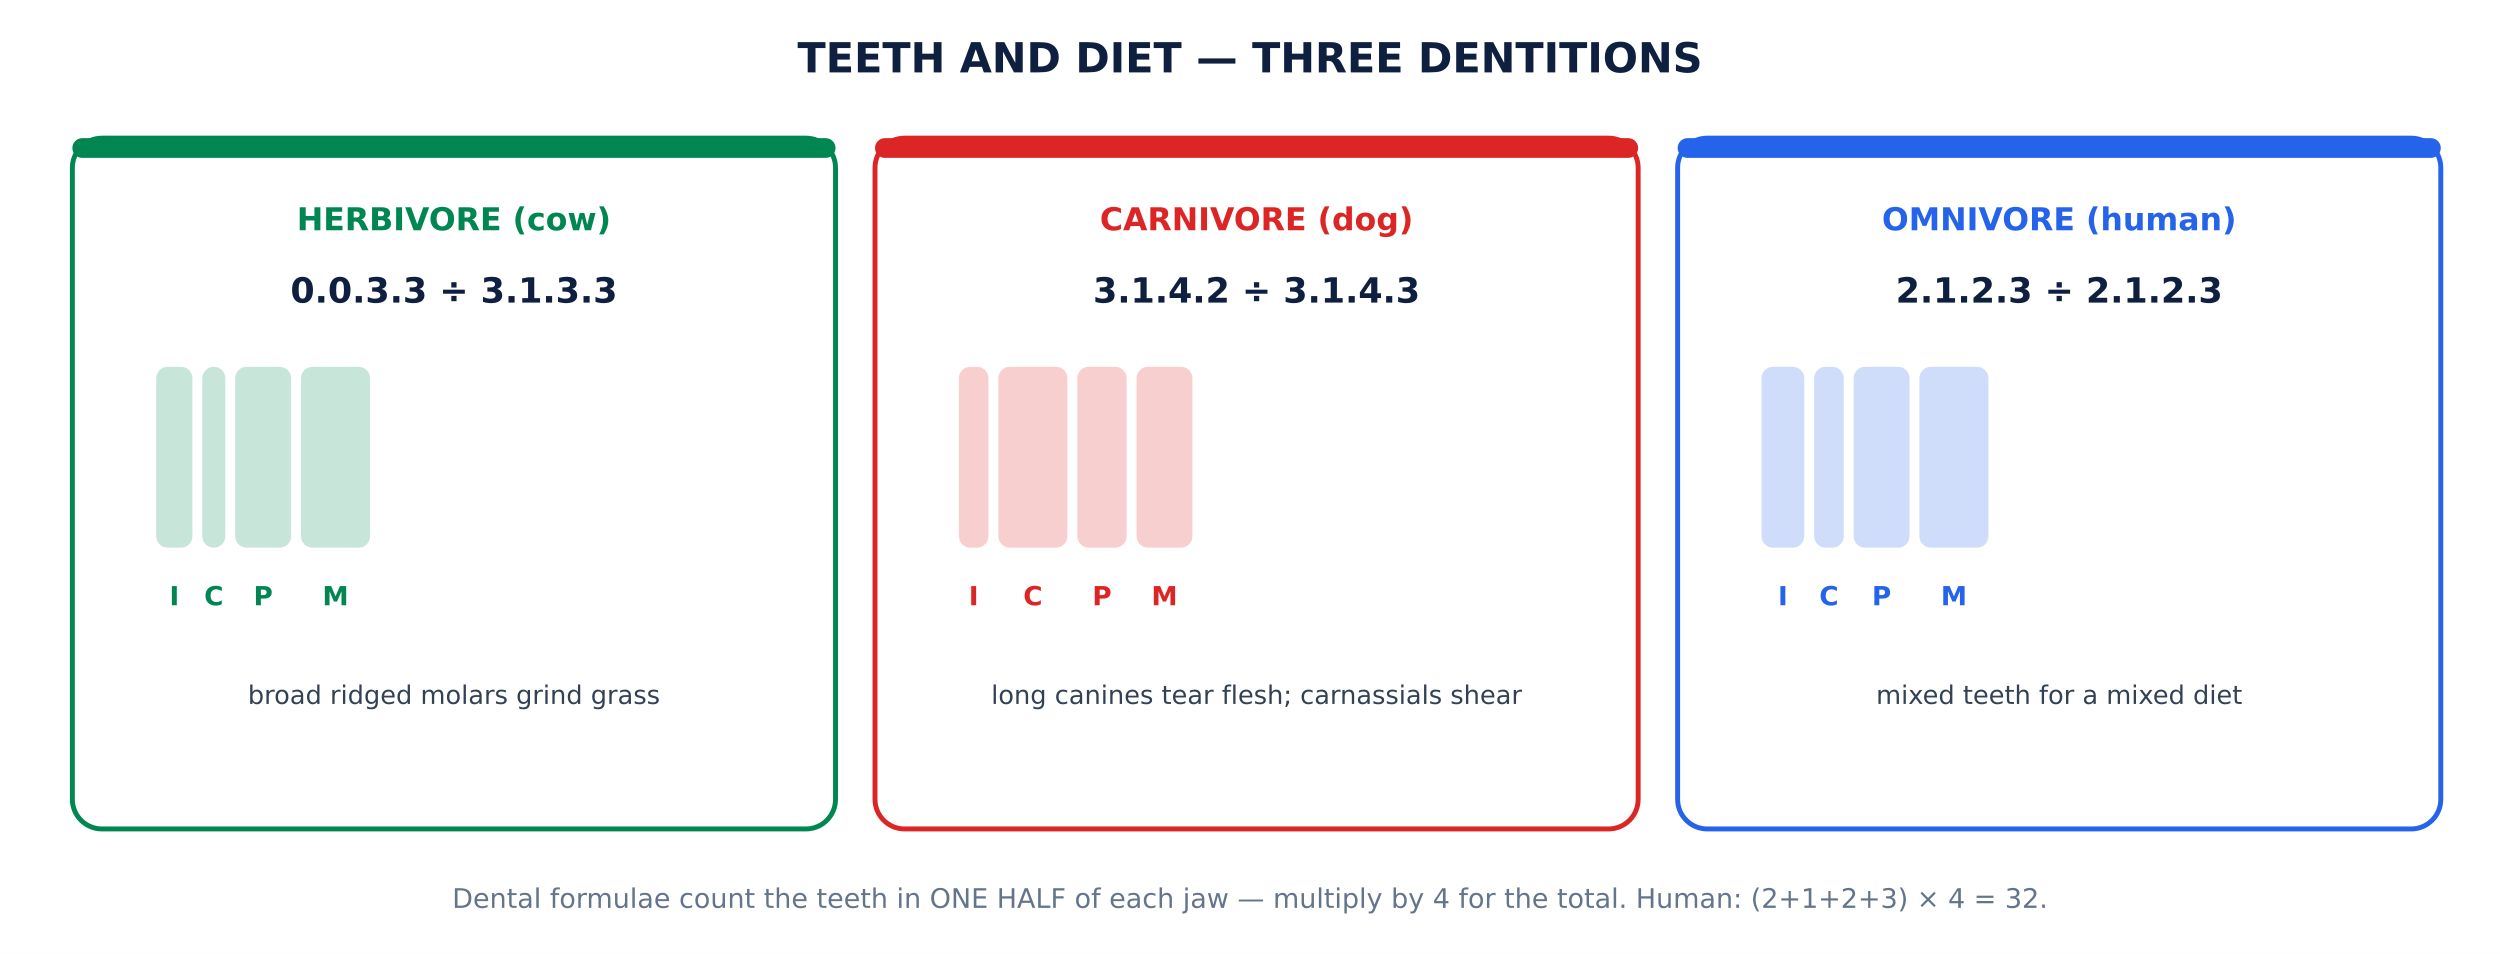
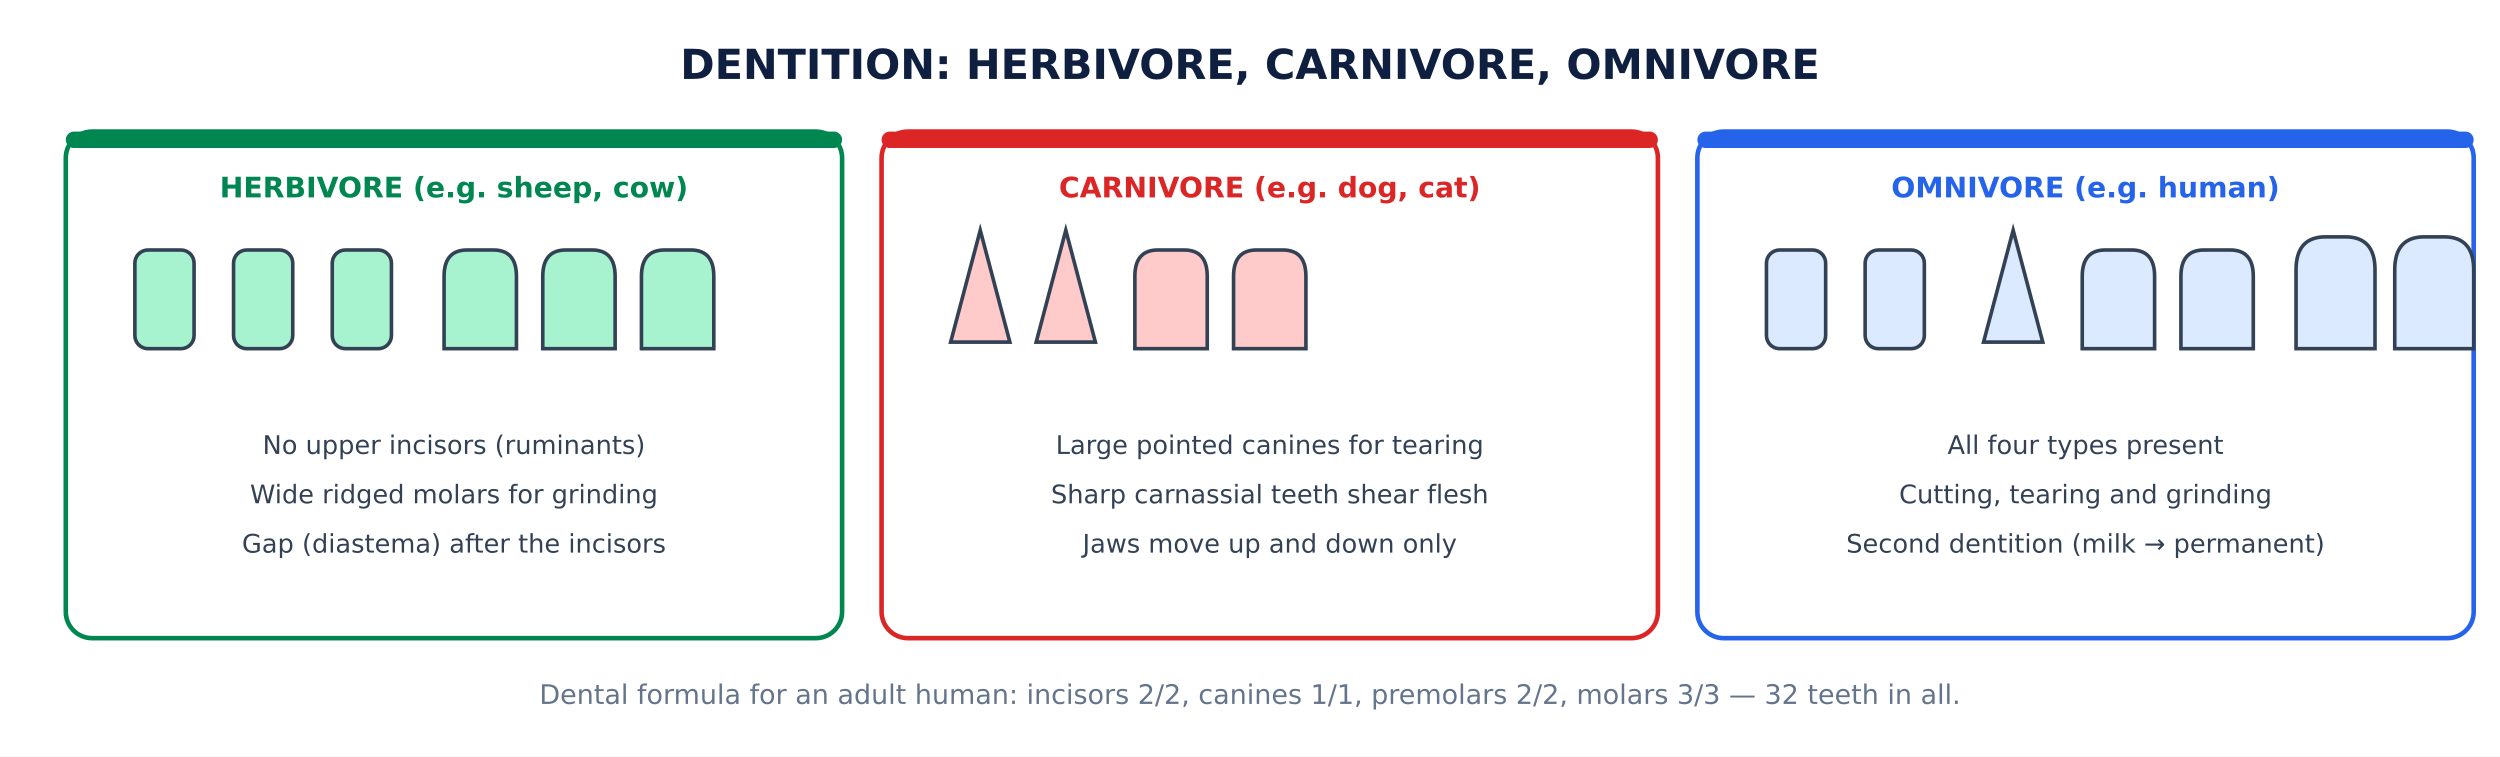
- <svg xmlns="http://www.w3.org/2000/svg" viewBox="0 0 760 290" width="760" height="290">
+ <svg xmlns="http://www.w3.org/2000/svg" viewBox="0 0 760 230" width="760" height="230">
  <defs>
    <marker id="ag" viewBox="0 0 10 10" refX="9" refY="5" markerWidth="7" markerHeight="7" orient="auto-start-reverse">
      <path d="M 0 1 L 10 5 L 0 9 z" fill="#008751" />
    </marker>
    <marker id="an" viewBox="0 0 10 10" refX="9" refY="5" markerWidth="7" markerHeight="7" orient="auto-start-reverse">
      <path d="M 0 1 L 10 5 L 0 9 z" fill="#0E1F40" />
    </marker>
    <marker id="aa" viewBox="0 0 10 10" refX="9" refY="5" markerWidth="7" markerHeight="7" orient="auto-start-reverse">
      <path d="M 0 1 L 10 5 L 0 9 z" fill="#D97706" />
    </marker>
    <marker id="ar" viewBox="0 0 10 10" refX="9" refY="5" markerWidth="7" markerHeight="7" orient="auto-start-reverse">
      <path d="M 0 1 L 10 5 L 0 9 z" fill="#DC2626" />
    </marker>
  </defs>
-   <rect x="0" y="0" width="760" height="290" fill="#FFFFFF" />
-   <text x="380" y="22" font-family="DejaVu Sans" font-size="12.6" fill="#0E1F40" text-anchor="middle" font-weight="bold">TEETH AND DIET — THREE DENTITIONS</text>
-   <rect x="22" y="42" width="232" height="210" rx="9" fill="#FFFFFF" stroke="#008751" stroke-width="1.5" />
-   <rect x="22" y="42" width="232" height="6" rx="3" fill="#008751" />
-   <text x="138" y="70" font-family="DejaVu Sans" font-size="9.6" fill="#008751" text-anchor="middle" font-weight="bold">HERBIVORE (cow)</text>
-   <text x="138" y="92" font-family="DejaVu Sans" font-size="10.6" fill="#0E1F40" text-anchor="middle" font-weight="bold">0.0.3.3 ÷ 3.1.3.3</text>
-   <rect x="48" y="112" width="10" height="54" rx="3" fill="#008751" opacity="0.22" stroke="#008751" />
-   <text x="53.0" y="184" font-family="DejaVu Sans" font-size="8" fill="#008751" text-anchor="middle" font-weight="bold">I</text>
-   <rect x="62" y="112" width="6" height="54" rx="3" fill="#008751" opacity="0.22" stroke="#008751" />
-   <text x="65.0" y="184" font-family="DejaVu Sans" font-size="8" fill="#008751" text-anchor="middle" font-weight="bold">C</text>
-   <rect x="72" y="112" width="16" height="54" rx="3" fill="#008751" opacity="0.22" stroke="#008751" />
-   <text x="80.0" y="184" font-family="DejaVu Sans" font-size="8" fill="#008751" text-anchor="middle" font-weight="bold">P</text>
-   <rect x="92" y="112" width="20" height="54" rx="3" fill="#008751" opacity="0.22" stroke="#008751" />
-   <text x="102.0" y="184" font-family="DejaVu Sans" font-size="8" fill="#008751" text-anchor="middle" font-weight="bold">M</text>
-   <text x="138" y="214" font-family="DejaVu Sans" font-size="7.8" fill="#334155" text-anchor="middle" font-weight="normal">broad ridged molars grind grass</text>
-   <rect x="266" y="42" width="232" height="210" rx="9" fill="#FFFFFF" stroke="#DC2626" stroke-width="1.5" />
-   <rect x="266" y="42" width="232" height="6" rx="3" fill="#DC2626" />
-   <text x="382" y="70" font-family="DejaVu Sans" font-size="9.6" fill="#DC2626" text-anchor="middle" font-weight="bold">CARNIVORE (dog)</text>
-   <text x="382" y="92" font-family="DejaVu Sans" font-size="10.6" fill="#0E1F40" text-anchor="middle" font-weight="bold">3.1.4.2 ÷ 3.1.4.3</text>
-   <rect x="292" y="112" width="8" height="54" rx="3" fill="#DC2626" opacity="0.22" stroke="#DC2626" />
-   <text x="296.0" y="184" font-family="DejaVu Sans" font-size="8" fill="#DC2626" text-anchor="middle" font-weight="bold">I</text>
-   <rect x="304" y="112" width="20" height="54" rx="3" fill="#DC2626" opacity="0.22" stroke="#DC2626" />
-   <text x="314.0" y="184" font-family="DejaVu Sans" font-size="8" fill="#DC2626" text-anchor="middle" font-weight="bold">C</text>
-   <rect x="328" y="112" width="14" height="54" rx="3" fill="#DC2626" opacity="0.22" stroke="#DC2626" />
-   <text x="335.0" y="184" font-family="DejaVu Sans" font-size="8" fill="#DC2626" text-anchor="middle" font-weight="bold">P</text>
-   <rect x="346" y="112" width="16" height="54" rx="3" fill="#DC2626" opacity="0.22" stroke="#DC2626" />
-   <text x="354.0" y="184" font-family="DejaVu Sans" font-size="8" fill="#DC2626" text-anchor="middle" font-weight="bold">M</text>
-   <text x="382" y="214" font-family="DejaVu Sans" font-size="7.8" fill="#334155" text-anchor="middle" font-weight="normal">long canines tear flesh; carnassials shear</text>
-   <rect x="510" y="42" width="232" height="210" rx="9" fill="#FFFFFF" stroke="#2563EB" stroke-width="1.5" />
-   <rect x="510" y="42" width="232" height="6" rx="3" fill="#2563EB" />
-   <text x="626" y="70" font-family="DejaVu Sans" font-size="9.6" fill="#2563EB" text-anchor="middle" font-weight="bold">OMNIVORE (human)</text>
-   <text x="626" y="92" font-family="DejaVu Sans" font-size="10.6" fill="#0E1F40" text-anchor="middle" font-weight="bold">2.1.2.3 ÷ 2.1.2.3</text>
-   <rect x="536" y="112" width="12" height="54" rx="3" fill="#2563EB" opacity="0.22" stroke="#2563EB" />
-   <text x="542.0" y="184" font-family="DejaVu Sans" font-size="8" fill="#2563EB" text-anchor="middle" font-weight="bold">I</text>
-   <rect x="552" y="112" width="8" height="54" rx="3" fill="#2563EB" opacity="0.22" stroke="#2563EB" />
-   <text x="556.0" y="184" font-family="DejaVu Sans" font-size="8" fill="#2563EB" text-anchor="middle" font-weight="bold">C</text>
-   <rect x="564" y="112" width="16" height="54" rx="3" fill="#2563EB" opacity="0.22" stroke="#2563EB" />
-   <text x="572.0" y="184" font-family="DejaVu Sans" font-size="8" fill="#2563EB" text-anchor="middle" font-weight="bold">P</text>
-   <rect x="584" y="112" width="20" height="54" rx="3" fill="#2563EB" opacity="0.22" stroke="#2563EB" />
-   <text x="594.0" y="184" font-family="DejaVu Sans" font-size="8" fill="#2563EB" text-anchor="middle" font-weight="bold">M</text>
-   <text x="626" y="214" font-family="DejaVu Sans" font-size="7.8" fill="#334155" text-anchor="middle" font-weight="normal">mixed teeth for a mixed diet</text>
-   <text x="380" y="276" font-family="DejaVu Sans" font-size="8.2" fill="#64748B" text-anchor="middle" font-weight="normal">Dental formulae count the teeth in ONE HALF of each jaw — multiply by 4 for the total. Human: (2+1+2+3) × 4 = 32.</text>
+   <rect x="0" y="0" width="760" height="230" fill="#FFFFFF" />
+   <text x="380" y="24" font-family="DejaVu Sans" font-size="12.6" fill="#0E1F40" text-anchor="middle" font-weight="bold">DENTITION: HERBIVORE, CARNIVORE, OMNIVORE</text>
+   <rect x="20" y="40" width="236" height="154" rx="8" fill="#FFFFFF" stroke="#008751" stroke-width="1.4" />
+   <rect x="20" y="40" width="236" height="5" rx="2.5" fill="#008751" />
+   <text x="138" y="60" font-family="DejaVu Sans" font-size="8.6" fill="#008751" text-anchor="middle" font-weight="bold">HERBIVORE (e.g. sheep, cow)</text>
+   <rect x="41" y="76" width="18" height="30" rx="4" fill="#A7F3D0" stroke="#334155" stroke-width="1.1" />
+   <rect x="71" y="76" width="18" height="30" rx="4" fill="#A7F3D0" stroke="#334155" stroke-width="1.1" />
+   <rect x="101" y="76" width="18" height="30" rx="4" fill="#A7F3D0" stroke="#334155" stroke-width="1.1" />
+   <path d="M 135 106 L 135 84 Q 135 76 142 76 L 150 76 Q 157 76 157 84 L 157 106 Z" fill="#A7F3D0" stroke="#334155" stroke-width="1.1" />
+   <path d="M 165 106 L 165 84 Q 165 76 172 76 L 180 76 Q 187 76 187 84 L 187 106 Z" fill="#A7F3D0" stroke="#334155" stroke-width="1.1" />
+   <path d="M 195 106 L 195 84 Q 195 76 202 76 L 210 76 Q 217 76 217 84 L 217 106 Z" fill="#A7F3D0" stroke="#334155" stroke-width="1.1" />
+   <text x="138" y="138" font-family="DejaVu Sans" font-size="7.8" fill="#334155" text-anchor="middle" font-weight="normal">No upper incisors (ruminants)</text>
+   <text x="138" y="153" font-family="DejaVu Sans" font-size="7.8" fill="#334155" text-anchor="middle" font-weight="normal">Wide ridged molars for grinding</text>
+   <text x="138" y="168" font-family="DejaVu Sans" font-size="7.8" fill="#334155" text-anchor="middle" font-weight="normal">Gap (diastema) after the incisors</text>
+   <rect x="268" y="40" width="236" height="154" rx="8" fill="#FFFFFF" stroke="#DC2626" stroke-width="1.4" />
+   <rect x="268" y="40" width="236" height="5" rx="2.5" fill="#DC2626" />
+   <text x="386" y="60" font-family="DejaVu Sans" font-size="8.6" fill="#DC2626" text-anchor="middle" font-weight="bold">CARNIVORE (e.g. dog, cat)</text>
+   <polygon points="289,104 298,70 307,104" fill="#FECACA" stroke="#334155" stroke-width="1.1" />
+   <polygon points="315,104 324,70 333,104" fill="#FECACA" stroke="#334155" stroke-width="1.1" />
+   <path d="M 345 106 L 345 84 Q 345 76 352 76 L 360 76 Q 367 76 367 84 L 367 106 Z" fill="#FECACA" stroke="#334155" stroke-width="1.1" />
+   <path d="M 375 106 L 375 84 Q 375 76 382 76 L 390 76 Q 397 76 397 84 L 397 106 Z" fill="#FECACA" stroke="#334155" stroke-width="1.1" />
+   <text x="386" y="138" font-family="DejaVu Sans" font-size="7.8" fill="#334155" text-anchor="middle" font-weight="normal">Large pointed canines for tearing</text>
+   <text x="386" y="153" font-family="DejaVu Sans" font-size="7.8" fill="#334155" text-anchor="middle" font-weight="normal">Sharp carnassial teeth shear flesh</text>
+   <text x="386" y="168" font-family="DejaVu Sans" font-size="7.8" fill="#334155" text-anchor="middle" font-weight="normal">Jaws move up and down only</text>
+   <rect x="516" y="40" width="236" height="154" rx="8" fill="#FFFFFF" stroke="#2563EB" stroke-width="1.4" />
+   <rect x="516" y="40" width="236" height="5" rx="2.5" fill="#2563EB" />
+   <text x="634" y="60" font-family="DejaVu Sans" font-size="8.6" fill="#2563EB" text-anchor="middle" font-weight="bold">OMNIVORE (e.g. human)</text>
+   <rect x="537" y="76" width="18" height="30" rx="4" fill="#DBEAFE" stroke="#334155" stroke-width="1.1" />
+   <rect x="567" y="76" width="18" height="30" rx="4" fill="#DBEAFE" stroke="#334155" stroke-width="1.1" />
+   <polygon points="603,104 612,70 621,104" fill="#DBEAFE" stroke="#334155" stroke-width="1.1" />
+   <path d="M 633 106 L 633 84 Q 633 76 640 76 L 648 76 Q 655 76 655 84 L 655 106 Z" fill="#DBEAFE" stroke="#334155" stroke-width="1.1" />
+   <path d="M 663 106 L 663 84 Q 663 76 670 76 L 678 76 Q 685 76 685 84 L 685 106 Z" fill="#DBEAFE" stroke="#334155" stroke-width="1.1" />
+   <path d="M 698 106 L 698 82 Q 698 72 707 72 L 713 72 Q 722 72 722 82 L 722 106 Z" fill="#DBEAFE" stroke="#334155" stroke-width="1.1" />
+   <path d="M 728 106 L 728 82 Q 728 72 737 72 L 743 72 Q 752 72 752 82 L 752 106 Z" fill="#DBEAFE" stroke="#334155" stroke-width="1.1" />
+   <text x="634" y="138" font-family="DejaVu Sans" font-size="7.8" fill="#334155" text-anchor="middle" font-weight="normal">All four types present</text>
+   <text x="634" y="153" font-family="DejaVu Sans" font-size="7.8" fill="#334155" text-anchor="middle" font-weight="normal">Cutting, tearing and grinding</text>
+   <text x="634" y="168" font-family="DejaVu Sans" font-size="7.8" fill="#334155" text-anchor="middle" font-weight="normal">Second dentition (milk → permanent)</text>
+   <text x="380" y="214" font-family="DejaVu Sans" font-size="8.2" fill="#64748B" text-anchor="middle" font-weight="normal">Dental formula for an adult human: incisors 2/2, canines 1/1, premolars 2/2, molars 3/3 — 32 teeth in all.</text>
</svg>
